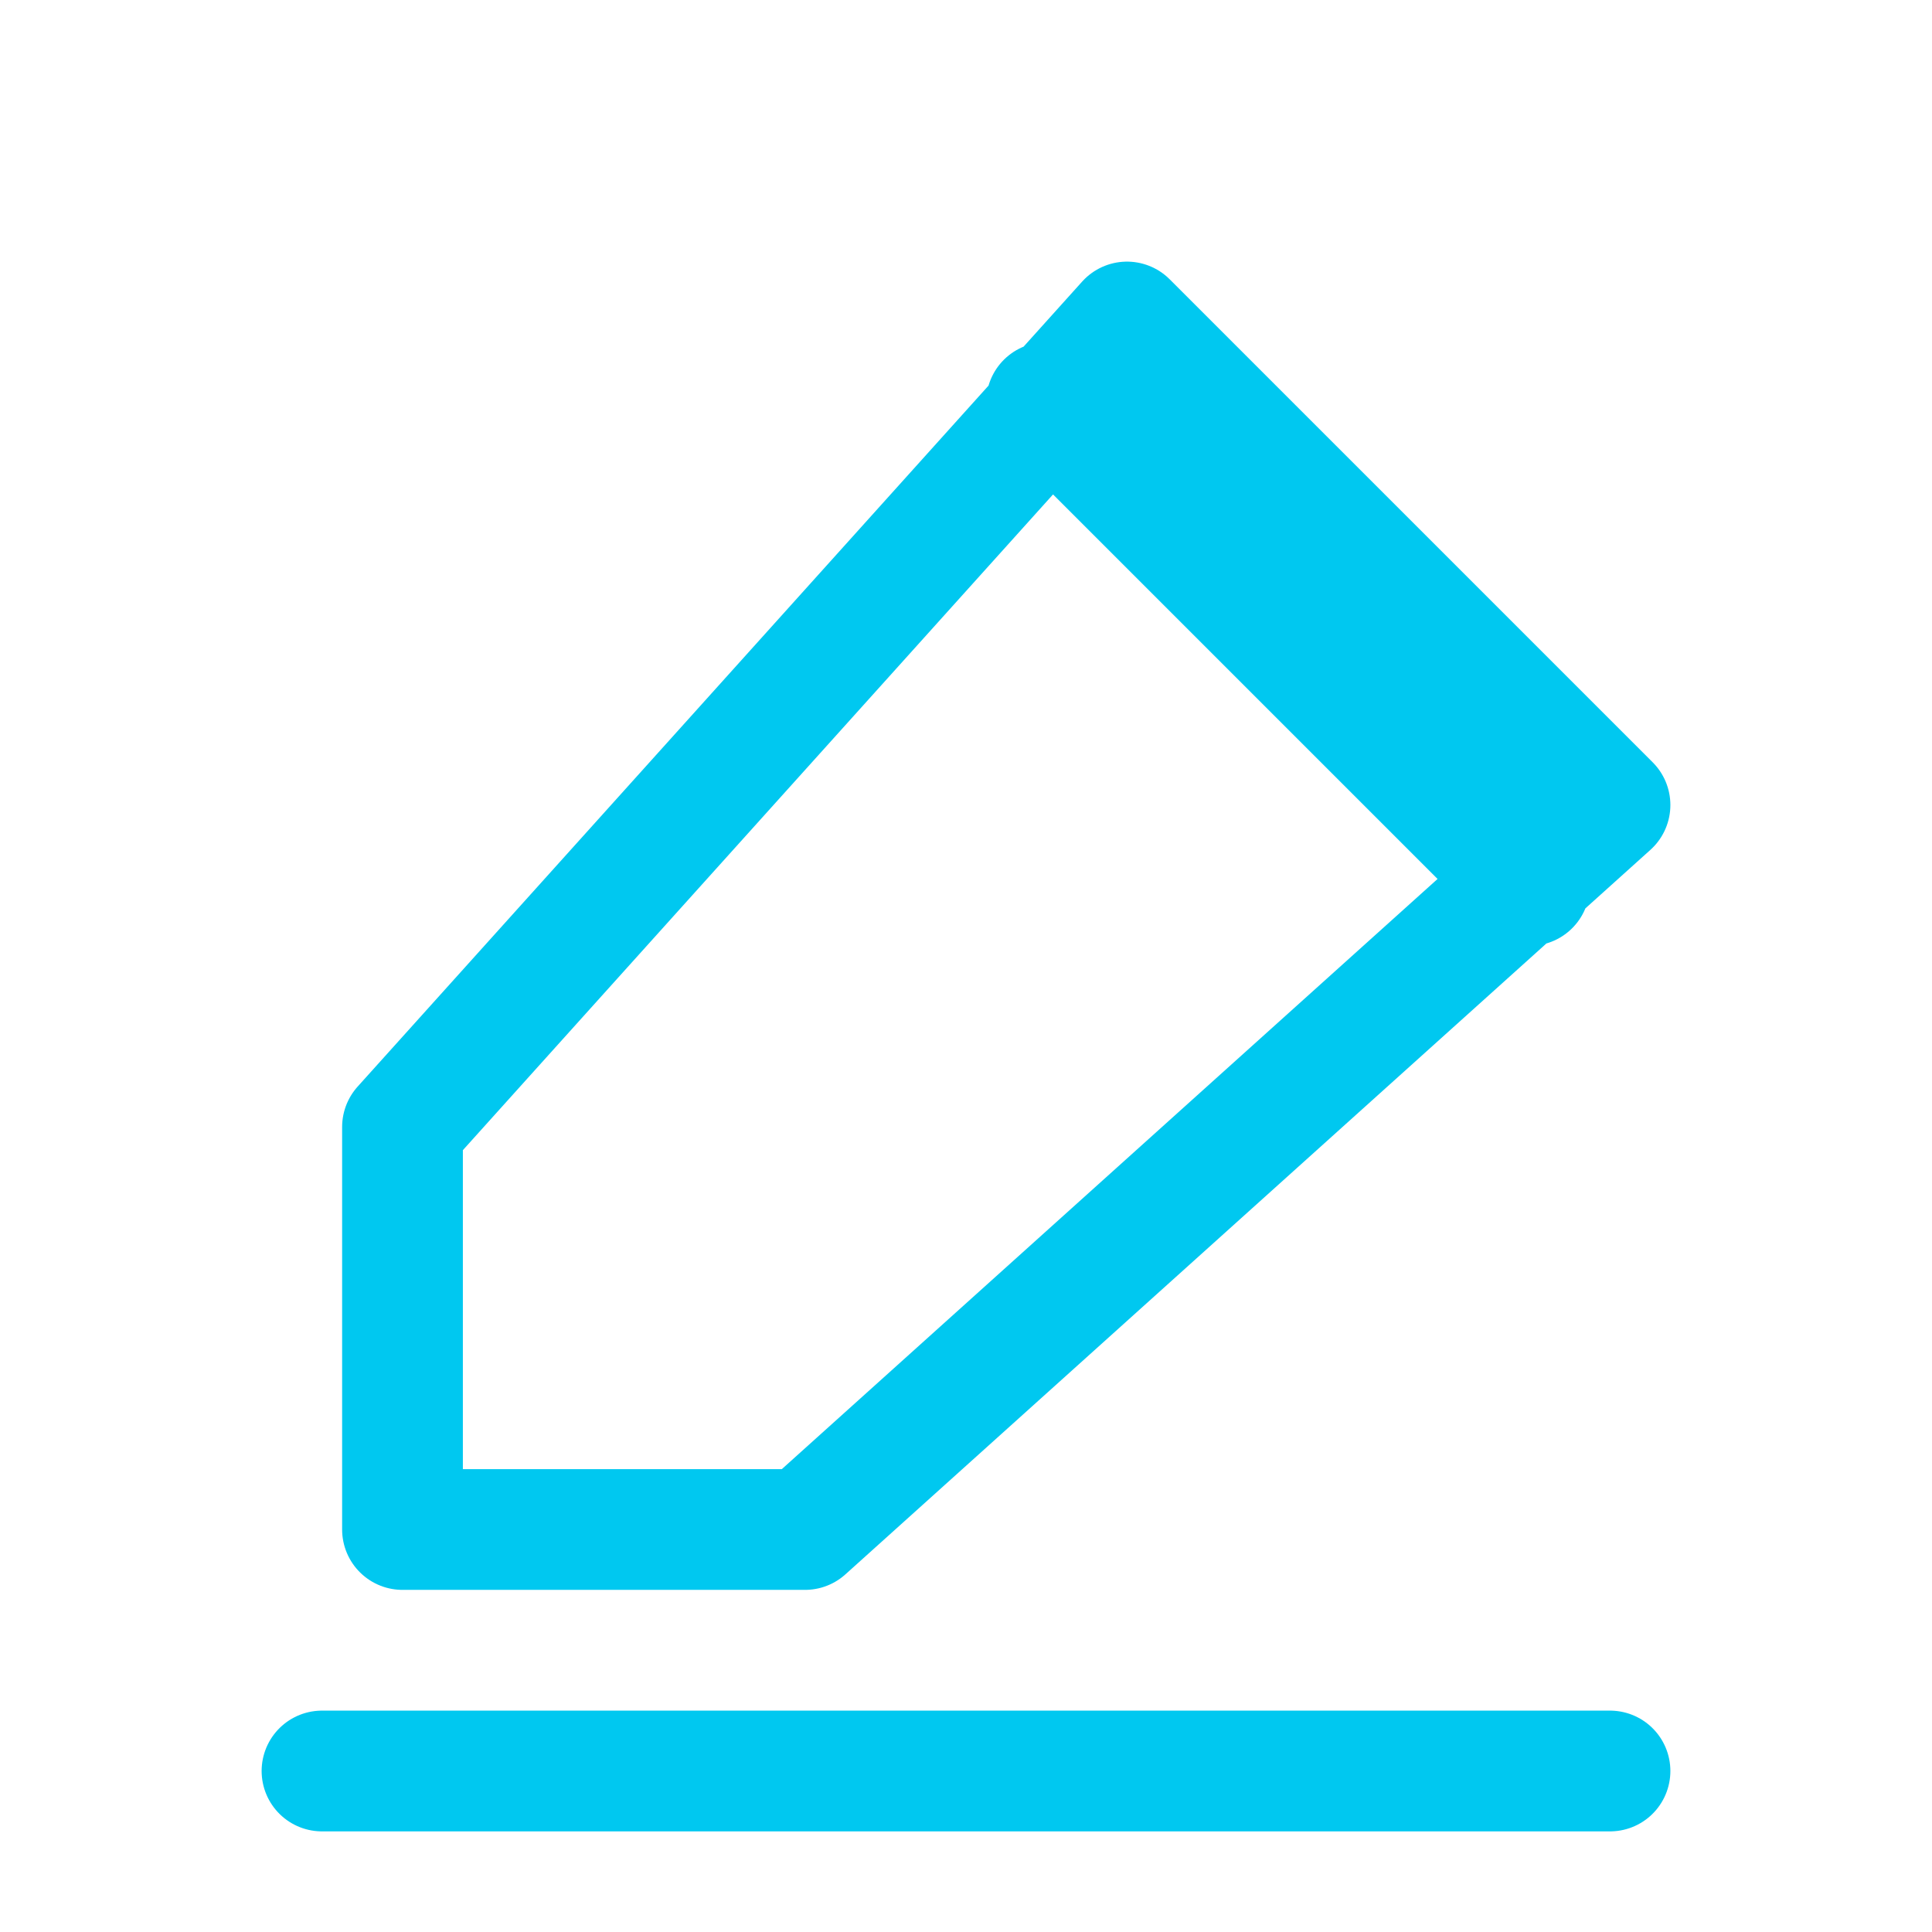
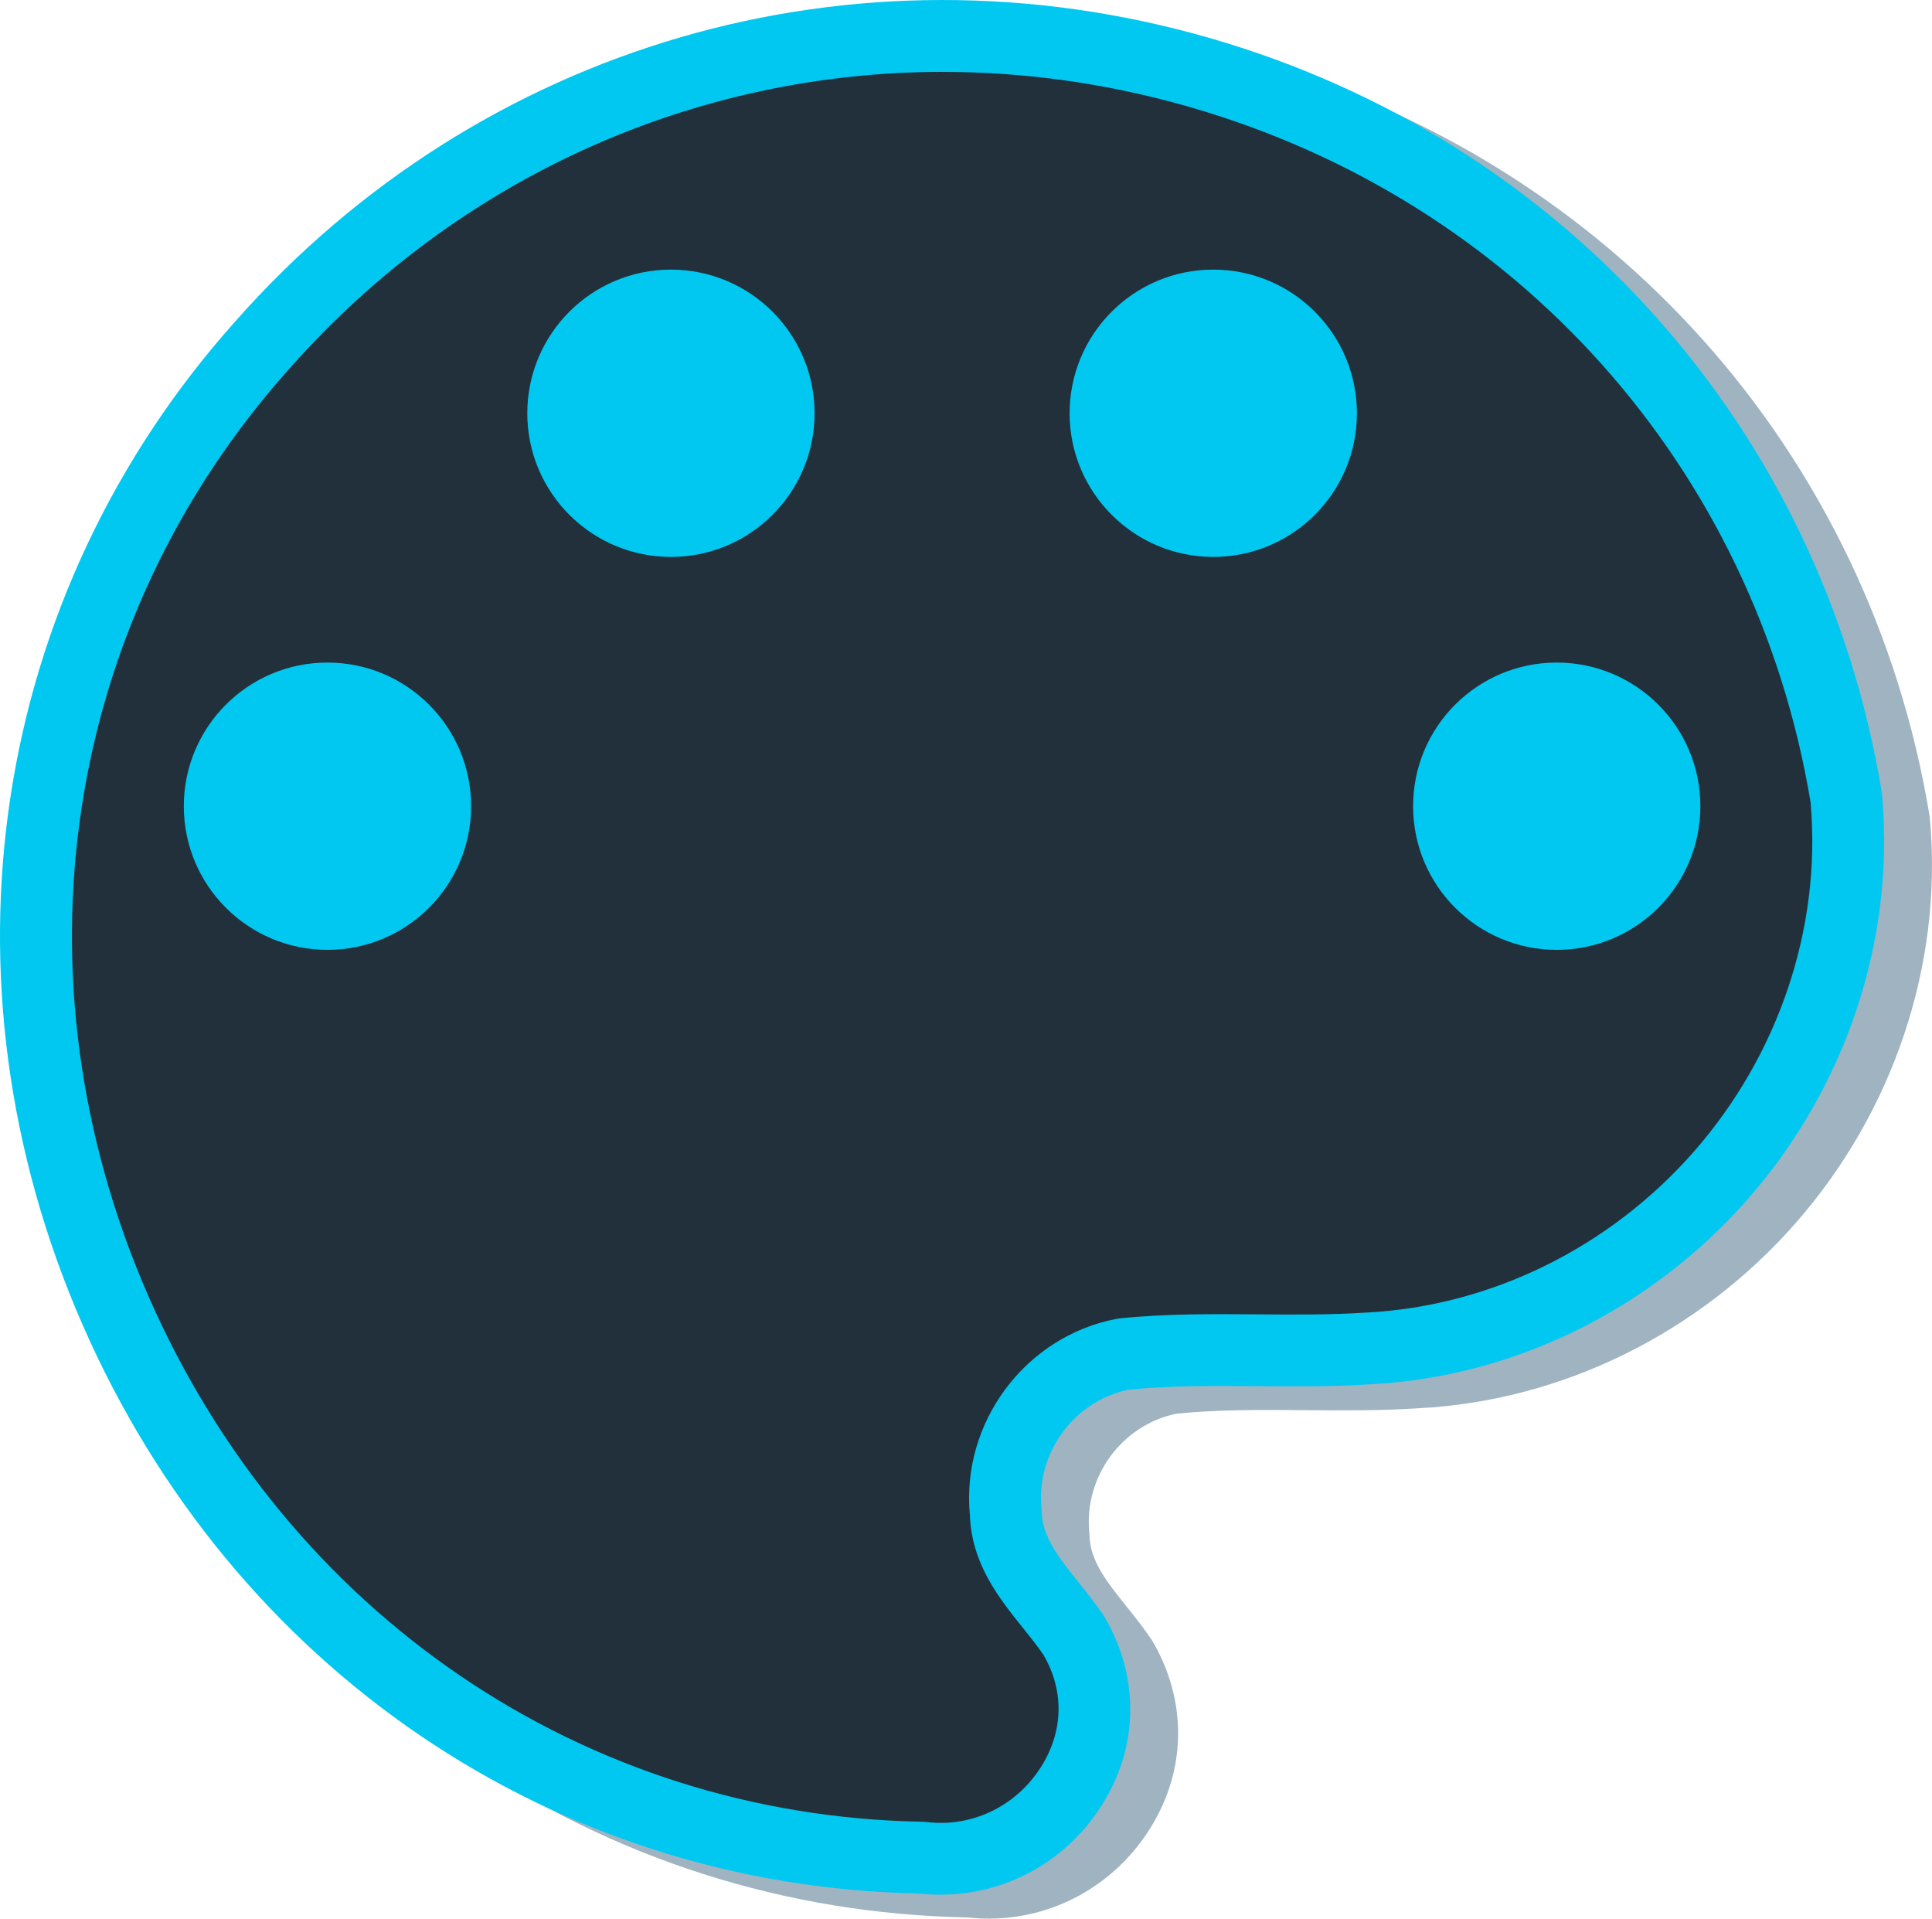
- <svg xmlns="http://www.w3.org/2000/svg" viewBox="0 0 24 24" fill="none" stroke="#00c8f0" stroke-width="1.5" stroke-linecap="round" stroke-linejoin="round">
-   <path d="m5 14 9-10 6 6-10 9H5zM13 5l6 6" />
-   <path d="M4 22h16" />
+ <svg xmlns="http://www.w3.org/2000/svg" id="Layer_2" data-name="Layer 2" viewBox="0 0 80.7 80.137">
+   <defs>
+     <style>
+       .cls-1 {
+         fill: #9fb3c1;
+       }
+ 
+       .cls-2 {
+         fill: #00c8f0;
+       }
+ 
+       .cls-3 {
+         fill: #22303c;
+       }
+     </style>
+   </defs>
+   <g id="Icon">
+     <g>
+       <path class="cls-1" d="M80.627,34.361l-.03-.295c-2.508-15.161-13.274-27.226-28.097-31.486-14.856-4.27-30.436.262-40.653,11.822C1.603,25.849-.852,41.909,5.441,56.313c6.283,14.38,19.674,23.484,34.961,23.772.3.034.598.051.895.051,2.656,0,5.14-1.329,6.642-3.609,1.613-2.448,1.704-5.406.201-7.981-.339-.517-.716-.987-1.08-1.441-.816-1.019-1.521-1.897-1.551-2.96l-.007-.111c-.24-2.338,1.352-4.517,3.633-4.988,1.745-.177,3.602-.163,5.398-.147,1.55.012,3.15.024,4.692-.079,5.981-.296,11.738-3.121,15.794-7.752,4.061-4.638,6.104-10.726,5.607-16.705Z" />
+       <g>
+         <g>
+           <path class="cls-3" d="M77.118,33.311C71.9,1.774,32.218-9.646,10.965,14.403c-21.317,23.819-4.245,62.645,27.539,63.185,5.027.615,8.992-4.739,6.382-9.219-1.09-1.663-2.816-3.023-2.876-5.183-.325-3.168,1.864-6.042,4.903-6.627,3.359-.347,6.877-.015,10.239-.239,11.717-.579,20.952-11.151,19.98-22.834l-.014-.175Z" />
+           <path class="cls-2" d="M39.297,79.137c-.296,0-.595-.017-.895-.051-15.287-.288-28.678-9.393-34.961-23.772C-2.852,40.909-.397,24.849,9.847,13.402,20.064,1.842,35.644-2.69,50.5,1.58c14.822,4.261,25.589,16.326,28.097,31.486l.03.295c.497,5.979-1.547,12.067-5.607,16.705-4.056,4.631-9.812,7.456-15.794,7.752-1.542.104-3.143.091-4.692.079-1.797-.016-3.653-.029-5.398.147-2.281.472-3.873,2.65-3.633,4.988l.007.111c.03,1.062.734,1.941,1.551,2.96.364.454.741.925,1.08,1.441,1.503,2.575,1.412,5.533-.201,7.981-1.502,2.28-3.985,3.609-6.642,3.609ZM39.384,3.002c-10.305,0-20.197,4.362-27.295,12.394C2.631,25.965.373,40.797,6.19,54.112s18.209,21.735,32.338,21.976l.157.011c1.875.234,3.694-.621,4.748-2.222.986-1.497,1.043-3.229.156-4.753-.22-.33-.536-.726-.872-1.144-.998-1.246-2.128-2.657-2.205-4.695-.37-3.87,2.308-7.465,6.116-8.198l.129-.02c1.93-.2,3.897-.186,5.798-.17,1.563.012,3.039.023,4.496-.074,5.2-.257,10.188-2.711,13.711-6.733,3.527-4.029,5.305-9.307,4.874-14.479l-.009-.114c-2.336-13.98-12.277-25.102-25.957-29.034-3.416-.982-6.875-1.46-10.287-1.46Z" />
+         </g>
+         <g>
+           <circle class="cls-2" cx="13.678" cy="33.673" r="6" />
+           <circle class="cls-2" cx="28.025" cy="17.261" r="6" />
+           <circle class="cls-2" cx="65.025" cy="33.673" r="6" />
+           <circle class="cls-2" cx="50.678" cy="17.261" r="6" />
+         </g>
+       </g>
+     </g>
+   </g>
</svg>
